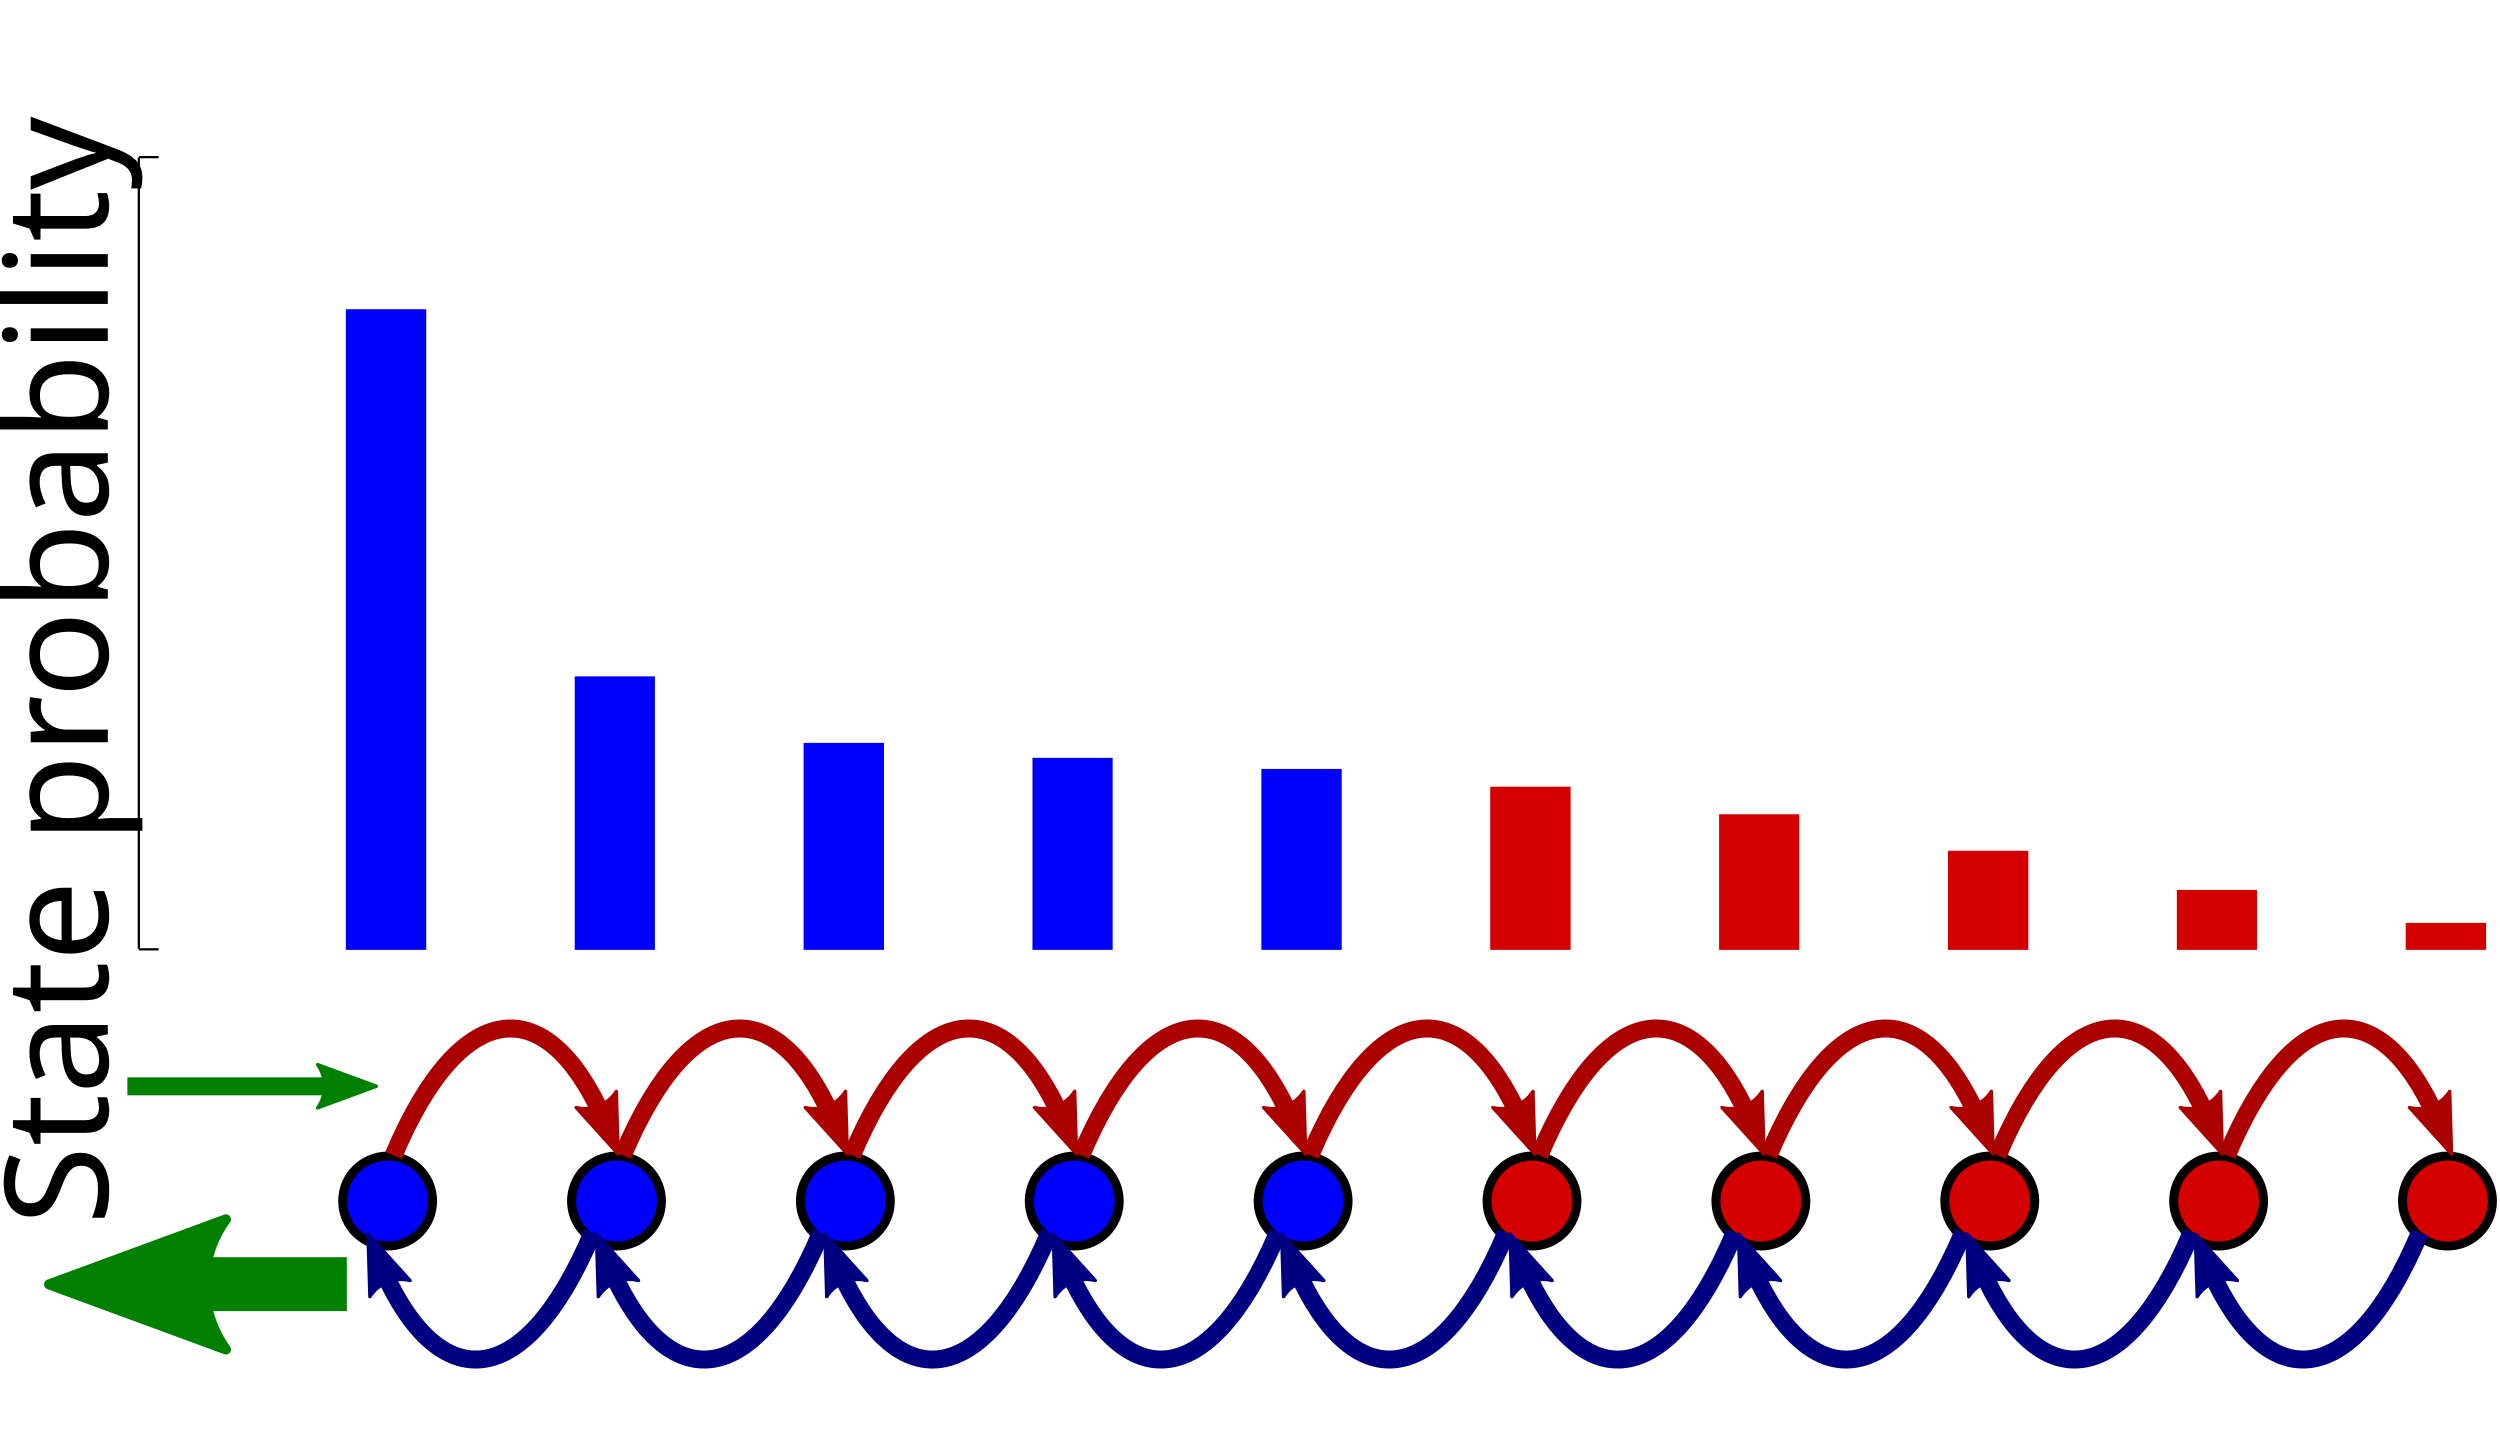
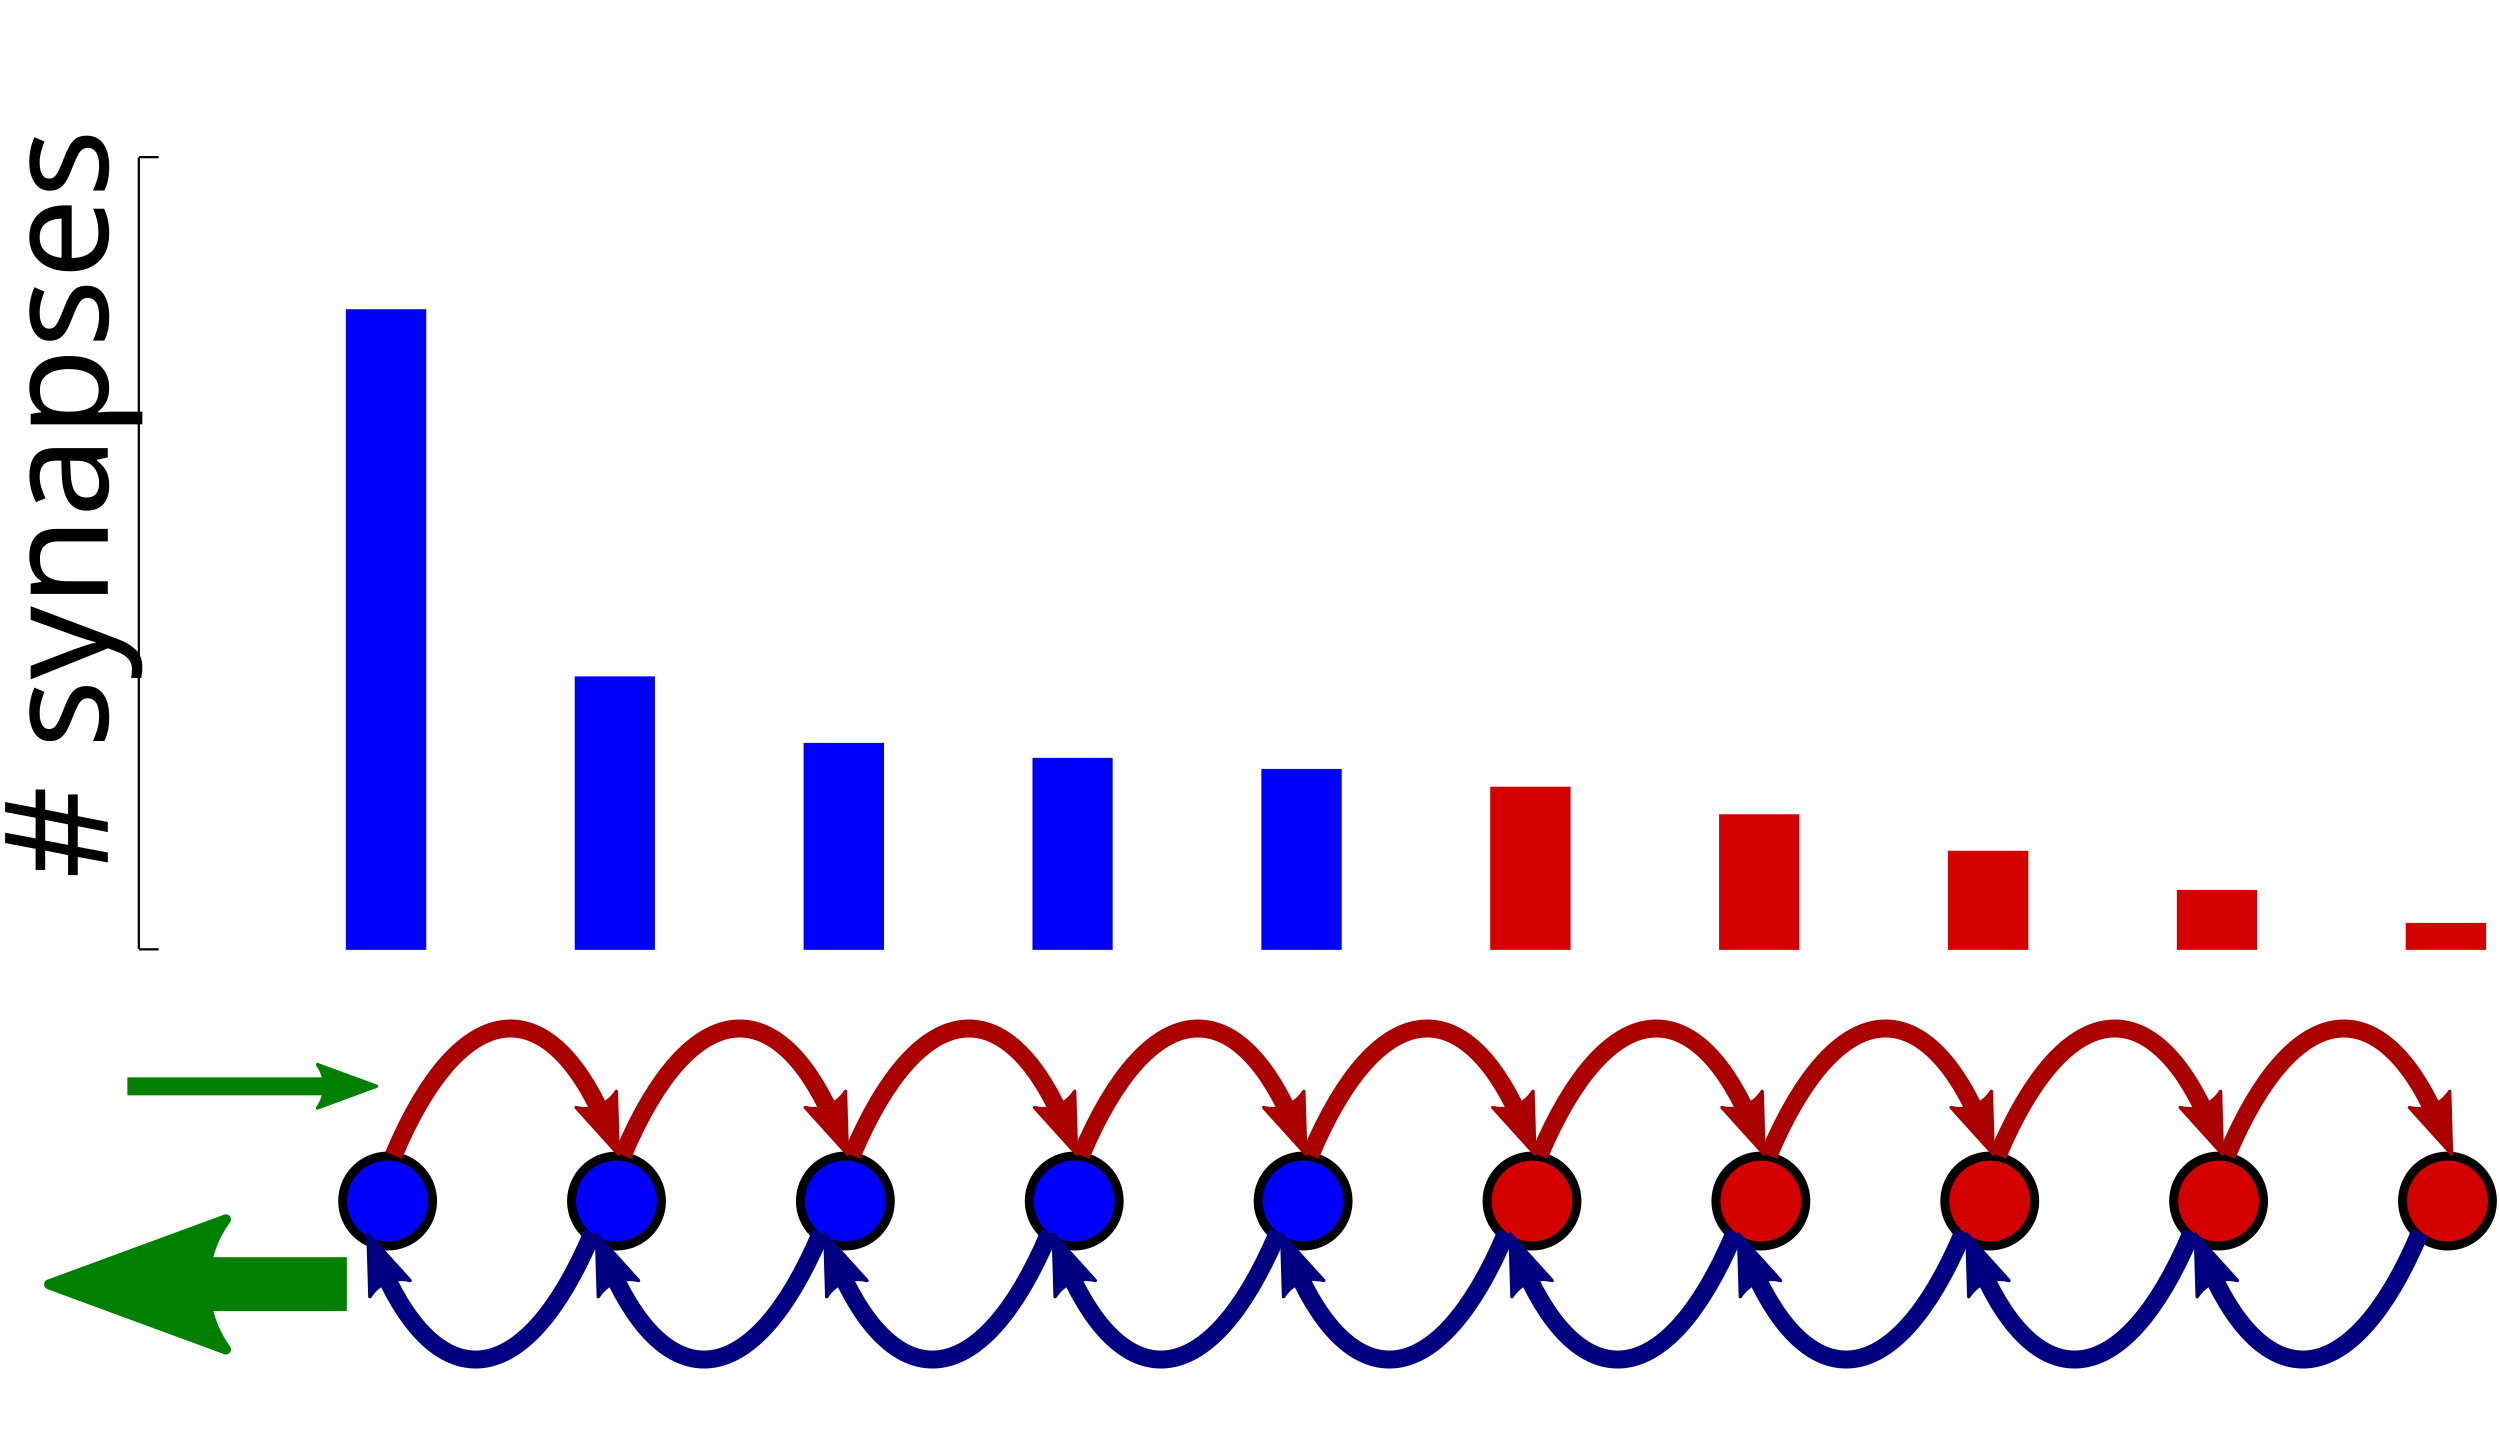
<svg xmlns="http://www.w3.org/2000/svg" width="278.043" height="159.804" id="svg2" version="1.1">
  <defs id="defs4">
    <marker orient="auto" refY="0" refX="0" id="Arrow2Send" style="overflow:visible">
      <path id="path4544" style="font-size:12px;fill-rule:evenodd;stroke-width:0.625;stroke-linejoin:round" d="M 8.719,4.034 -2.207,0.016 8.719,-4.002 c -1.745,2.372 -1.735,5.617 -6e-7,8.035 z" transform="matrix(-0.3,0,0,-0.3,0.69,0)" />
    </marker>
    <marker orient="auto" refY="0" refX="0" id="Arrow2Sstart" style="overflow:visible">
      <path id="path4541" style="font-size:12px;fill-rule:evenodd;stroke-width:0.625;stroke-linejoin:round" d="M 8.719,4.034 -2.207,0.016 8.719,-4.002 c -1.745,2.372 -1.735,5.617 -6e-7,8.035 z" transform="matrix(0.3,0,0,0.3,-0.69,0)" />
    </marker>
    <marker orient="auto" refY="0" refX="0" id="Arrow2Send-4" style="overflow:visible">
      <path id="path4544-5" style="font-size:12px;fill-rule:evenodd;stroke-width:0.625;stroke-linejoin:round" d="M 8.719,4.034 -2.207,0.016 8.719,-4.002 c -1.745,2.372 -1.735,5.617 -6e-7,8.035 z" transform="matrix(-0.3,0,0,-0.3,0.69,0)" />
    </marker>
    <marker orient="auto" refY="0" refX="0" id="Arrow2Send-3" style="overflow:visible">
      <path id="path4544-52" style="font-size:12px;fill-rule:evenodd;stroke-width:0.625;stroke-linejoin:round" d="M 8.719,4.034 -2.207,0.016 8.719,-4.002 c -1.745,2.372 -1.735,5.617 -6e-7,8.035 z" transform="matrix(-0.3,0,0,-0.3,0.69,0)" />
    </marker>
    <marker orient="auto" refY="0" refX="0" id="Arrow2Send-9" style="overflow:visible">
      <path id="path4544-4" style="font-size:12px;fill-rule:evenodd;stroke-width:0.625;stroke-linejoin:round" d="M 8.719,4.034 -2.207,0.016 8.719,-4.002 c -1.745,2.372 -1.735,5.617 -6e-7,8.035 z" transform="matrix(-0.3,0,0,-0.3,0.69,0)" />
    </marker>
    <marker orient="auto" refY="0" refX="0" id="Arrow2Send-0" style="overflow:visible">
      <path id="path4544-59" style="font-size:12px;fill-rule:evenodd;stroke-width:0.625;stroke-linejoin:round" d="M 8.719,4.034 -2.207,0.016 8.719,-4.002 c -1.745,2.372 -1.735,5.617 -6e-7,8.035 z" transform="matrix(-0.3,0,0,-0.3,0.69,0)" />
    </marker>
    <marker orient="auto" refY="0" refX="0" id="Arrow2Send-6" style="overflow:visible">
      <path id="path4544-594" style="font-size:12px;fill-rule:evenodd;stroke-width:0.625;stroke-linejoin:round" d="M 8.719,4.034 -2.207,0.016 8.719,-4.002 c -1.745,2.372 -1.735,5.617 -6e-7,8.035 z" transform="matrix(-0.3,0,0,-0.3,0.69,0)" />
    </marker>
    <marker orient="auto" refY="0" refX="0" id="Arrow2Send-43" style="overflow:visible">
      <path id="path4544-54" style="font-size:12px;fill-rule:evenodd;stroke-width:0.625;stroke-linejoin:round" d="M 8.719,4.034 -2.207,0.016 8.719,-4.002 c -1.745,2.372 -1.735,5.617 -6e-7,8.035 z" transform="matrix(-0.3,0,0,-0.3,0.69,0)" />
    </marker>
    <marker orient="auto" refY="0" refX="0" id="Arrow2Send-41" style="overflow:visible">
      <path id="path4544-6" style="font-size:12px;fill-rule:evenodd;stroke-width:0.625;stroke-linejoin:round" d="M 8.719,4.034 -2.207,0.016 8.719,-4.002 c -1.745,2.372 -1.735,5.617 -6e-7,8.035 z" transform="matrix(-0.3,0,0,-0.3,0.69,0)" />
    </marker>
    <marker orient="auto" refY="0" refX="0" id="Arrow2Send-1" style="overflow:visible">
      <path id="path4544-58" style="font-size:12px;fill-rule:evenodd;stroke-width:0.625;stroke-linejoin:round" d="M 8.719,4.034 -2.207,0.016 8.719,-4.002 c -1.745,2.372 -1.735,5.617 -6e-7,8.035 z" transform="matrix(-0.3,0,0,-0.3,0.69,0)" />
    </marker>
    <marker orient="auto" refY="0" refX="0" id="Arrow2Send-01" style="overflow:visible">
      <path id="path4544-40" style="font-size:12px;fill-rule:evenodd;stroke-width:0.625;stroke-linejoin:round" d="M 8.719,4.034 -2.207,0.016 8.719,-4.002 c -1.745,2.372 -1.735,5.617 -6e-7,8.035 z" transform="matrix(-0.3,0,0,-0.3,0.69,0)" />
    </marker>
    <marker orient="auto" refY="0" refX="0" id="Arrow2Send-91" style="overflow:visible">
      <path id="path4544-7" style="font-size:12px;fill-rule:evenodd;stroke-width:0.625;stroke-linejoin:round" d="M 8.719,4.034 -2.207,0.016 8.719,-4.002 c -1.745,2.372 -1.735,5.617 -6e-7,8.035 z" transform="matrix(-0.3,0,0,-0.3,0.69,0)" />
    </marker>
    <marker orient="auto" refY="0" refX="0" id="Arrow2Send-96" style="overflow:visible">
      <path id="path4544-8" style="font-size:12px;fill-rule:evenodd;stroke-width:0.625;stroke-linejoin:round" d="M 8.719,4.034 -2.207,0.016 8.719,-4.002 c -1.745,2.372 -1.735,5.617 -6e-7,8.035 z" transform="matrix(-0.3,0,0,-0.3,0.69,0)" />
    </marker>
    <marker orient="auto" refY="0" refX="0" id="Arrow2Send-30" style="overflow:visible">
      <path id="path4544-2" style="font-size:12px;fill-rule:evenodd;stroke-width:0.625;stroke-linejoin:round" d="M 8.719,4.034 -2.207,0.016 8.719,-4.002 c -1.745,2.372 -1.735,5.617 -6e-7,8.035 z" transform="matrix(-0.3,0,0,-0.3,0.69,0)" />
    </marker>
    <marker orient="auto" refY="0" refX="0" id="Arrow2Send-92" style="overflow:visible">
      <path id="path4544-24" style="font-size:12px;fill-rule:evenodd;stroke-width:0.625;stroke-linejoin:round" d="M 8.719,4.034 -2.207,0.016 8.719,-4.002 c -1.745,2.372 -1.735,5.617 -6e-7,8.035 z" transform="matrix(-0.3,0,0,-0.3,0.69,0)" />
    </marker>
    <marker orient="auto" refY="0" refX="0" id="Arrow2Send-8" style="overflow:visible">
      <path id="path4544-72" style="font-size:12px;fill-rule:evenodd;stroke-width:0.625;stroke-linejoin:round" d="M 8.719,4.034 -2.207,0.016 8.719,-4.002 c -1.745,2.372 -1.735,5.617 -6e-7,8.035 z" transform="matrix(-0.3,0,0,-0.3,0.69,0)" />
    </marker>
    <marker orient="auto" refY="0" refX="0" id="Arrow2Send-34" style="overflow:visible">
      <path id="path4544-3" style="font-size:12px;fill-rule:evenodd;stroke-width:0.625;stroke-linejoin:round" d="M 8.719,4.034 -2.207,0.016 8.719,-4.002 c -1.745,2.372 -1.735,5.617 -6e-7,8.035 z" transform="matrix(-0.3,0,0,-0.3,0.69,0)" />
    </marker>
    <marker orient="auto" refY="0" refX="0" id="Arrow2Send-32" style="overflow:visible">
      <path id="path4544-76" style="font-size:12px;fill-rule:evenodd;stroke-width:0.625;stroke-linejoin:round" d="M 8.719,4.034 -2.207,0.016 8.719,-4.002 c -1.745,2.372 -1.735,5.617 -6e-7,8.035 z" transform="matrix(-0.3,0,0,-0.3,0.69,0)" />
    </marker>
    <marker orient="auto" refY="0" refX="0" id="Arrow2Send-36" style="overflow:visible">
      <path id="path4544-9" style="font-size:12px;fill-rule:evenodd;stroke-width:0.625;stroke-linejoin:round" d="M 8.719,4.034 -2.207,0.016 8.719,-4.002 c -1.745,2.372 -1.735,5.617 -6e-7,8.035 z" transform="matrix(-0.3,0,0,-0.3,0.69,0)" />
    </marker>
    <marker orient="auto" refY="0" refX="0" id="Arrow2Send-33" style="overflow:visible">
      <path id="path4544-0" style="font-size:12px;fill-rule:evenodd;stroke-width:0.625;stroke-linejoin:round" d="M 8.719,4.034 -2.207,0.016 8.719,-4.002 c -1.745,2.372 -1.735,5.617 -6e-7,8.035 z" transform="matrix(-0.3,0,0,-0.3,0.69,0)" />
    </marker>
    <marker orient="auto" refY="0" refX="0" id="Arrow2SendM" style="overflow:visible">
      <path id="path3097" style="font-size:12px;fill:#aa0000;fill-rule:evenodd;stroke:#aa0000;stroke-width:0.625;stroke-linejoin:round" d="M 8.719,4.034 -2.207,0.016 8.719,-4.002 c -1.745,2.372 -1.735,5.617 -6e-7,8.035 z" transform="matrix(-0.3,0,0,-0.3,0.69,0)" />
    </marker>
    <marker orient="auto" refY="0" refX="0" id="Arrow2Sendg" style="overflow:visible">
      <path id="path3100" style="font-size:12px;fill:#aa0000;fill-rule:evenodd;stroke:#aa0000;stroke-width:0.625;stroke-linejoin:round" d="M 8.719,4.034 -2.207,0.016 8.719,-4.002 c -1.745,2.372 -1.735,5.617 -6e-7,8.035 z" transform="matrix(-0.3,0,0,-0.3,0.69,0)" />
    </marker>
    <marker orient="auto" refY="0" refX="0" id="Arrow2Send3" style="overflow:visible">
      <path id="path3103" style="font-size:12px;fill:#aa0000;fill-rule:evenodd;stroke:#aa0000;stroke-width:0.625;stroke-linejoin:round" d="M 8.719,4.034 -2.207,0.016 8.719,-4.002 c -1.745,2.372 -1.735,5.617 -6e-7,8.035 z" transform="matrix(-0.3,0,0,-0.3,0.69,0)" />
    </marker>
    <marker orient="auto" refY="0" refX="0" id="Arrow2Sends" style="overflow:visible">
      <path id="path3106" style="font-size:12px;fill:#aa0000;fill-rule:evenodd;stroke:#aa0000;stroke-width:0.625;stroke-linejoin:round" d="M 8.719,4.034 -2.207,0.016 8.719,-4.002 c -1.745,2.372 -1.735,5.617 -6e-7,8.035 z" transform="matrix(-0.3,0,0,-0.3,0.69,0)" />
    </marker>
    <marker orient="auto" refY="0" refX="0" id="Arrow2Sendz" style="overflow:visible">
      <path id="path3109" style="font-size:12px;fill:#aa0000;fill-rule:evenodd;stroke:#aa0000;stroke-width:0.625;stroke-linejoin:round" d="M 8.719,4.034 -2.207,0.016 8.719,-4.002 c -1.745,2.372 -1.735,5.617 -6e-7,8.035 z" transform="matrix(-0.3,0,0,-0.3,0.69,0)" />
    </marker>
    <marker orient="auto" refY="0" refX="0" id="Arrow2SendI" style="overflow:visible">
      <path id="path3112" style="font-size:12px;fill:#aa0000;fill-rule:evenodd;stroke:#aa0000;stroke-width:0.625;stroke-linejoin:round" d="M 8.719,4.034 -2.207,0.016 8.719,-4.002 c -1.745,2.372 -1.735,5.617 -6e-7,8.035 z" transform="matrix(-0.3,0,0,-0.3,0.69,0)" />
    </marker>
    <marker orient="auto" refY="0" refX="0" id="Arrow2Send7" style="overflow:visible">
      <path id="path3115" style="font-size:12px;fill:#aa0000;fill-rule:evenodd;stroke:#aa0000;stroke-width:0.625;stroke-linejoin:round" d="M 8.719,4.034 -2.207,0.016 8.719,-4.002 c -1.745,2.372 -1.735,5.617 -6e-7,8.035 z" transform="matrix(-0.3,0,0,-0.3,0.69,0)" />
    </marker>
    <marker orient="auto" refY="0" refX="0" id="Arrow2SendG" style="overflow:visible">
      <path id="path3118" style="font-size:12px;fill:#aa0000;fill-rule:evenodd;stroke:#aa0000;stroke-width:0.625;stroke-linejoin:round" d="M 8.719,4.034 -2.207,0.016 8.719,-4.002 c -1.745,2.372 -1.735,5.617 -6e-7,8.035 z" transform="matrix(-0.3,0,0,-0.3,0.69,0)" />
    </marker>
    <marker orient="auto" refY="0" refX="0" id="Arrow2SendJ" style="overflow:visible">
      <path id="path3121" style="font-size:12px;fill:#aa0000;fill-rule:evenodd;stroke:#aa0000;stroke-width:0.625;stroke-linejoin:round" d="M 8.719,4.034 -2.207,0.016 8.719,-4.002 c -1.745,2.372 -1.735,5.617 -6e-7,8.035 z" transform="matrix(-0.3,0,0,-0.3,0.69,0)" />
    </marker>
    <marker orient="auto" refY="0" refX="0" id="Arrow2Sendzk" style="overflow:visible">
      <path id="path3315" style="font-size:12px;fill:#000080;fill-rule:evenodd;stroke:#000080;stroke-width:0.625;stroke-linejoin:round" d="M 8.719,4.034 -2.207,0.016 8.719,-4.002 c -1.745,2.372 -1.735,5.617 -6e-7,8.035 z" transform="matrix(-0.3,0,0,-0.3,0.69,0)" />
    </marker>
    <marker orient="auto" refY="0" refX="0" id="Arrow2SendD" style="overflow:visible">
      <path id="path3318" style="font-size:12px;fill:#000080;fill-rule:evenodd;stroke:#000080;stroke-width:0.625;stroke-linejoin:round" d="M 8.719,4.034 -2.207,0.016 8.719,-4.002 c -1.745,2.372 -1.735,5.617 -6e-7,8.035 z" transform="matrix(-0.3,0,0,-0.3,0.69,0)" />
    </marker>
    <marker orient="auto" refY="0" refX="0" id="Arrow2SendO" style="overflow:visible">
      <path id="path3321" style="font-size:12px;fill:#000080;fill-rule:evenodd;stroke:#000080;stroke-width:0.625;stroke-linejoin:round" d="M 8.719,4.034 -2.207,0.016 8.719,-4.002 c -1.745,2.372 -1.735,5.617 -6e-7,8.035 z" transform="matrix(-0.3,0,0,-0.3,0.69,0)" />
    </marker>
    <marker orient="auto" refY="0" refX="0" id="Arrow2Sendu" style="overflow:visible">
      <path id="path3324" style="font-size:12px;fill:#000080;fill-rule:evenodd;stroke:#000080;stroke-width:0.625;stroke-linejoin:round" d="M 8.719,4.034 -2.207,0.016 8.719,-4.002 c -1.745,2.372 -1.735,5.617 -6e-7,8.035 z" transform="matrix(-0.3,0,0,-0.3,0.69,0)" />
    </marker>
    <marker orient="auto" refY="0" refX="0" id="Arrow2Sendd" style="overflow:visible">
      <path id="path3327" style="font-size:12px;fill:#000080;fill-rule:evenodd;stroke:#000080;stroke-width:0.625;stroke-linejoin:round" d="M 8.719,4.034 -2.207,0.016 8.719,-4.002 c -1.745,2.372 -1.735,5.617 -6e-7,8.035 z" transform="matrix(-0.3,0,0,-0.3,0.69,0)" />
    </marker>
    <marker orient="auto" refY="0" refX="0" id="Arrow2Send9" style="overflow:visible">
      <path id="path3330" style="font-size:12px;fill:#000080;fill-rule:evenodd;stroke:#000080;stroke-width:0.625;stroke-linejoin:round" d="M 8.719,4.034 -2.207,0.016 8.719,-4.002 c -1.745,2.372 -1.735,5.617 -6e-7,8.035 z" transform="matrix(-0.3,0,0,-0.3,0.69,0)" />
    </marker>
    <marker orient="auto" refY="0" refX="0" id="Arrow2SendI1" style="overflow:visible">
      <path id="path3333" style="font-size:12px;fill:#000080;fill-rule:evenodd;stroke:#000080;stroke-width:0.625;stroke-linejoin:round" d="M 8.719,4.034 -2.207,0.016 8.719,-4.002 c -1.745,2.372 -1.735,5.617 -6e-7,8.035 z" transform="matrix(-0.3,0,0,-0.3,0.69,0)" />
    </marker>
    <marker orient="auto" refY="0" refX="0" id="Arrow2Senda" style="overflow:visible">
      <path id="path3336" style="font-size:12px;fill:#000080;fill-rule:evenodd;stroke:#000080;stroke-width:0.625;stroke-linejoin:round" d="M 8.719,4.034 -2.207,0.016 8.719,-4.002 c -1.745,2.372 -1.735,5.617 -6e-7,8.035 z" transform="matrix(-0.3,0,0,-0.3,0.69,0)" />
    </marker>
    <marker orient="auto" refY="0" refX="0" id="Arrow2SendaN" style="overflow:visible">
      <path id="path3339" style="font-size:12px;fill:#000080;fill-rule:evenodd;stroke:#000080;stroke-width:0.625;stroke-linejoin:round" d="M 8.719,4.034 -2.207,0.016 8.719,-4.002 c -1.745,2.372 -1.735,5.617 -6e-7,8.035 z" transform="matrix(-0.3,0,0,-0.3,0.69,0)" />
    </marker>
    <marker orient="auto" refY="0" refX="0" id="Arrow2Send-33d2" style="overflow:visible">
      <path id="path5288" style="font-size:12px;fill:#008000;fill-rule:evenodd;stroke:#008000;stroke-width:0.625;stroke-linejoin:round" d="M 8.719,4.034 -2.207,0.016 8.719,-4.002 c -1.745,2.372 -1.735,5.617 -6e-7,8.035 z" transform="matrix(-0.3,0,0,-0.3,0.69,0)" />
    </marker>
    <marker orient="auto" refY="0" refX="0" id="Arrow2Send-337r" style="overflow:visible">
      <path id="path5291" style="font-size:12px;fill:#008000;fill-rule:evenodd;stroke:#008000;stroke-width:0.625;stroke-linejoin:round" d="M 8.719,4.034 -2.207,0.016 8.719,-4.002 c -1.745,2.372 -1.735,5.617 -6e-7,8.035 z" transform="matrix(-0.3,0,0,-0.3,0.69,0)" />
    </marker>
    <marker orient="auto" refY="0" refX="0" id="Arrow2Send-33Jk" style="overflow:visible">
      <path id="path5285" style="font-size:12px;fill:#008000;fill-rule:evenodd;stroke:#008000;stroke-width:0.625;stroke-linejoin:round" d="M 8.719,4.034 -2.207,0.016 8.719,-4.002 c -1.745,2.372 -1.735,5.617 -6e-7,8.035 z" transform="matrix(-0.3,0,0,-0.3,0.69,0)" />
    </marker>
    <marker orient="auto" refY="0" refX="0" id="Arrow2Send-33V0" style="overflow:visible">
      <path id="path5294" style="font-size:12px;fill:#008000;fill-rule:evenodd;stroke:#008000;stroke-width:0.625;stroke-linejoin:round" d="M 8.719,4.034 -2.207,0.016 8.719,-4.002 c -1.745,2.372 -1.735,5.617 -6e-7,8.035 z" transform="matrix(-0.3,0,0,-0.3,0.69,0)" />
    </marker>
    <marker orient="auto" refY="0" refX="0" id="Arrow2Send-33Jk-1" style="overflow:visible">
      <path id="path5285-4" style="font-size:12px;fill:#008000;fill-rule:evenodd;stroke:#008000;stroke-width:0.625;stroke-linejoin:round" d="M 8.719,4.034 -2.207,0.016 8.719,-4.002 c -1.745,2.372 -1.735,5.617 -6e-7,8.035 z" transform="matrix(-0.3,0,0,-0.3,0.69,0)" />
    </marker>
    <marker orient="auto" refY="0" refX="0" id="Arrow2Send-33V0-2" style="overflow:visible">
      <path id="path5294-3" style="font-size:12px;fill:#008000;fill-rule:evenodd;stroke:#008000;stroke-width:0.625;stroke-linejoin:round" d="M 8.719,4.034 -2.207,0.016 8.719,-4.002 c -1.745,2.372 -1.735,5.617 -6e-7,8.035 z" transform="matrix(-0.3,0,0,-0.3,0.69,0)" />
    </marker>
  </defs>
  <g id="layer1" transform="translate(-90.98613,-322.2844)">
    <g id="g3122" transform="translate(-8.499912,14.92788)">
      <path d="m 190,347.362 c 0,2.761 -2.239,5 -5,5 -2.761,0 -5,-2.239 -5,-5 0,-2.761 2.239,-5 5,-5 2.761,0 5,2.239 5,5 z" id="path2994-3-2-1" style="fill:#d40000;stroke:#000000;stroke-width:1;stroke-linecap:round;stroke-linejoin:round;stroke-miterlimit:4;stroke-dasharray:none;stroke-dashoffset:0" transform="matrix(-1,0,0,1,556.6883,93.57143)" />
      <path d="m 190,347.362 c 0,2.761 -2.239,5 -5,5 -2.761,0 -5,-2.239 -5,-5 0,-2.761 2.239,-5 5,-5 2.761,0 5,2.239 5,5 z" id="path2994-3-2-7" style="fill:#d40000;stroke:#000000;stroke-width:1;stroke-linecap:round;stroke-linejoin:round;stroke-miterlimit:4;stroke-dasharray:none;stroke-dashoffset:0" transform="matrix(-1,0,0,1,531.2338,93.57143)" />
      <path d="m 190,347.362 c 0,2.761 -2.239,5 -5,5 -2.761,0 -5,-2.239 -5,-5 0,-2.761 2.239,-5 5,-5 2.761,0 5,2.239 5,5 z" id="path2994-3-2-4" style="fill:#d40000;stroke:#000000;stroke-width:1;stroke-linecap:round;stroke-linejoin:round;stroke-miterlimit:4;stroke-dasharray:none;stroke-dashoffset:0" transform="matrix(-1,0,0,1,480.3247,93.57143)" />
      <path d="m 190,347.362 c 0,2.761 -2.239,5 -5,5 -2.761,0 -5,-2.239 -5,-5 0,-2.761 2.239,-5 5,-5 2.761,0 5,2.239 5,5 z" id="path2994-3-2-0" style="fill:#d40000;stroke:#000000;stroke-width:1;stroke-linecap:round;stroke-linejoin:round;stroke-miterlimit:4;stroke-dasharray:none;stroke-dashoffset:0" transform="matrix(-1,0,0,1,505.7792,93.57143)" />
      <path d="m 190,347.362 c 0,2.761 -2.239,5 -5,5 -2.761,0 -5,-2.239 -5,-5 0,-2.761 2.239,-5 5,-5 2.761,0 5,2.239 5,5 z" id="path2994-3-2-9" style="fill:#d40000;stroke:#000000;stroke-width:1;stroke-linecap:round;stroke-linejoin:round;stroke-miterlimit:4;stroke-dasharray:none;stroke-dashoffset:0" transform="matrix(-1,0,0,1,454.8701,93.57143)" />
      <path d="m 190,347.362 c 0,2.761 -2.239,5 -5,5 -2.761,0 -5,-2.239 -5,-5 0,-2.761 2.239,-5 5,-5 2.761,0 5,2.239 5,5 z" id="path2994-8" style="fill:#0000ff;stroke:#000000;stroke-width:1;stroke-linecap:round;stroke-linejoin:round;stroke-miterlimit:4;stroke-dasharray:none;stroke-dashoffset:0" transform="matrix(-1,0,0,1,353.0519,93.57143)" />
      <path d="m 190,347.362 c 0,2.761 -2.239,5 -5,5 -2.761,0 -5,-2.239 -5,-5 0,-2.761 2.239,-5 5,-5 2.761,0 5,2.239 5,5 z" id="path2994-82" style="fill:#0000ff;stroke:#000000;stroke-width:1;stroke-linecap:round;stroke-linejoin:round;stroke-miterlimit:4;stroke-dasharray:none;stroke-dashoffset:0" transform="matrix(-1,0,0,1,378.5065,93.57143)" />
      <path d="m 190,347.362 c 0,2.761 -2.239,5 -5,5 -2.761,0 -5,-2.239 -5,-5 0,-2.761 2.239,-5 5,-5 2.761,0 5,2.239 5,5 z" id="path2994-45" style="fill:#0000ff;stroke:#000000;stroke-width:1;stroke-linecap:round;stroke-linejoin:round;stroke-miterlimit:4;stroke-dasharray:none;stroke-dashoffset:0" transform="matrix(-1,0,0,1,403.961,93.57143)" />
      <path d="m 190,347.362 c 0,2.761 -2.239,5 -5,5 -2.761,0 -5,-2.239 -5,-5 0,-2.761 2.239,-5 5,-5 2.761,0 5,2.239 5,5 z" id="path2994-5" style="fill:#0000ff;stroke:#000000;stroke-width:1;stroke-linecap:round;stroke-linejoin:round;stroke-miterlimit:4;stroke-dasharray:none;stroke-dashoffset:0" transform="matrix(-1,0,0,1,429.4156,93.57143)" />
      <path id="path5894-5-4" d="m 347.157,435.86 c 7.696,-18.279 17.625,-18.423 23.968,-2.651" style="fill:none;stroke:#aa0000;stroke-width:2;stroke-linecap:butt;stroke-linejoin:miter;stroke-miterlimit:4;stroke-opacity:1;stroke-dasharray:none;marker-end:url(#Arrow2Sends)" />
      <path id="path5894-5-9" d="m 321.669,435.86 c 7.696,-18.279 17.625,-18.423 23.968,-2.651" style="fill:none;stroke:#aa0000;stroke-width:2;stroke-linecap:butt;stroke-linejoin:miter;stroke-miterlimit:4;stroke-opacity:1;stroke-dasharray:none;marker-end:url(#Arrow2Sendg)" />
      <path id="path5894-5-93" d="m 296.182,435.86 c 7.696,-18.279 17.625,-18.423 23.968,-2.651" style="fill:none;stroke:#aa0000;stroke-width:2;stroke-linecap:butt;stroke-linejoin:miter;stroke-miterlimit:4;stroke-opacity:1;stroke-dasharray:none;marker-end:url(#Arrow2SendJ)" />
      <path id="path5894-5-48" d="m 270.694,435.86 c 7.696,-18.279 17.625,-18.423 23.968,-2.651" style="fill:none;stroke:#aa0000;stroke-width:2;stroke-linecap:butt;stroke-linejoin:miter;stroke-miterlimit:4;stroke-opacity:1;stroke-dasharray:none;marker-end:url(#Arrow2SendG)" />
      <path id="path5894-5-8" d="m 245.206,435.86 c 7.696,-18.279 17.625,-18.423 23.968,-2.651" style="fill:none;stroke:#aa0000;stroke-width:2;stroke-linecap:butt;stroke-linejoin:miter;stroke-miterlimit:4;stroke-opacity:1;stroke-dasharray:none;marker-end:url(#Arrow2SendM)" />
      <path id="path5894-5-2" d="m 219.719,435.86 c 7.696,-18.279 17.625,-18.423 23.968,-2.651" style="fill:none;stroke:#aa0000;stroke-width:2;stroke-linecap:butt;stroke-linejoin:miter;stroke-miterlimit:4;stroke-opacity:1;stroke-dasharray:none;marker-end:url(#Arrow2Send3)" />
      <path id="path5894-5-98" d="m 194.231,435.86 c 7.696,-18.279 17.625,-18.423 23.968,-2.651" style="fill:none;stroke:#aa0000;stroke-width:2;stroke-linecap:butt;stroke-linejoin:miter;stroke-miterlimit:4;stroke-opacity:1;stroke-dasharray:none;marker-end:url(#Arrow2SendI)" />
      <path id="path5894-5-49" d="m 168.743,435.86 c 7.696,-18.279 17.625,-18.423 23.968,-2.651" style="fill:none;stroke:#aa0000;stroke-width:2;stroke-linecap:butt;stroke-linejoin:miter;stroke-miterlimit:4;stroke-opacity:1;stroke-dasharray:none;marker-end:url(#Arrow2Send7)" />
      <g id="g3240">
        <path transform="matrix(-1,0,0,1,327.5974,93.57143)" style="fill:#0000ff;stroke:#000000;stroke-width:1;stroke-linecap:round;stroke-linejoin:round;stroke-miterlimit:4;stroke-dasharray:none;stroke-dashoffset:0" id="path2994-4" d="m 190,347.362 c 0,2.761 -2.239,5 -5,5 -2.761,0 -5,-2.239 -5,-5 0,-2.761 2.239,-5 5,-5 2.761,0 5,2.239 5,5 z" />
        <path style="fill:none;stroke:#aa0000;stroke-width:2;stroke-linecap:butt;stroke-linejoin:miter;stroke-miterlimit:4;stroke-opacity:1;stroke-dasharray:none;marker-end:url(#Arrow2Sendz)" d="m 143.256,435.86 c 7.696,-18.279 17.625,-18.423 23.968,-2.651" id="path5894-5" />
        <path style="fill:none;stroke:#000080;stroke-width:2;stroke-linecap:butt;stroke-linejoin:miter;stroke-miterlimit:4;stroke-opacity:1;stroke-dasharray:none;stroke-dashoffset:0;marker-end:url(#Arrow2SendD)" d="m 165.399,444.446 c -7.696,18.279 -17.625,18.423 -23.968,2.651" id="path5894-5-1" />
      </g>
      <path id="path5894-5-1-1" d="m 368.626,444.446 c -7.696,18.279 -17.625,18.423 -23.968,2.651" style="fill:none;stroke:#000080;stroke-width:2;stroke-linecap:butt;stroke-linejoin:miter;stroke-miterlimit:4;stroke-opacity:1;stroke-dasharray:none;stroke-dashoffset:0;marker-end:url(#Arrow2Senda)" />
      <path id="path5894-5-1-19" d="m 343.223,444.446 c -7.696,18.279 -17.625,18.423 -23.968,2.651" style="fill:none;stroke:#000080;stroke-width:2;stroke-linecap:butt;stroke-linejoin:miter;stroke-miterlimit:4;stroke-opacity:1;stroke-dasharray:none;stroke-dashoffset:0;marker-end:url(#Arrow2Sendd)" />
      <path id="path5894-5-1-0" d="m 317.819,444.446 c -7.696,18.279 -17.625,18.423 -23.968,2.651" style="fill:none;stroke:#000080;stroke-width:2;stroke-linecap:butt;stroke-linejoin:miter;stroke-miterlimit:4;stroke-opacity:1;stroke-dasharray:none;stroke-dashoffset:0;marker-end:url(#Arrow2SendI1)" />
      <path id="path5894-5-1-8" d="m 292.416,444.446 c -7.696,18.279 -17.625,18.423 -23.968,2.651" style="fill:none;stroke:#000080;stroke-width:2;stroke-linecap:butt;stroke-linejoin:miter;stroke-miterlimit:4;stroke-opacity:1;stroke-dasharray:none;stroke-dashoffset:0;marker-end:url(#Arrow2SendO)" />
      <path id="path5894-5-1-9" d="m 267.013,444.446 c -7.696,18.279 -17.625,18.423 -23.968,2.651" style="fill:none;stroke:#000080;stroke-width:2;stroke-linecap:butt;stroke-linejoin:miter;stroke-miterlimit:4;stroke-opacity:1;stroke-dasharray:none;stroke-dashoffset:0;marker-end:url(#Arrow2Sendu)" />
      <path id="path5894-5-1-95" d="m 241.609,444.446 c -7.696,18.279 -17.625,18.423 -23.968,2.651" style="fill:none;stroke:#000080;stroke-width:2;stroke-linecap:butt;stroke-linejoin:miter;stroke-miterlimit:4;stroke-opacity:1;stroke-dasharray:none;stroke-dashoffset:0;marker-end:url(#Arrow2Sendzk)" />
      <path id="path5894-5-1-191" d="m 216.206,444.446 c -7.696,18.279 -17.625,18.423 -23.968,2.651" style="fill:none;stroke:#000080;stroke-width:2;stroke-linecap:butt;stroke-linejoin:miter;stroke-miterlimit:4;stroke-opacity:1;stroke-dasharray:none;stroke-dashoffset:0;marker-end:url(#Arrow2Send9)" />
      <path id="path5894-5-1-15" d="m 190.802,444.446 c -7.696,18.279 -17.625,18.423 -23.968,2.651" style="fill:none;stroke:#000080;stroke-width:2;stroke-linecap:butt;stroke-linejoin:miter;stroke-miterlimit:4;stroke-opacity:1;stroke-dasharray:none;stroke-dashoffset:0;marker-end:url(#Arrow2SendaN)" />
    </g>
    <g id="g3157" transform="translate(-8.499912,14.92788)">
      <path d="m 114.927,324.832 2.208,0" style="fill:none;stroke:#000000;stroke-width:0.25;stroke-linecap:butt;stroke-linejoin:round;stroke-miterlimit:10;stroke-opacity:1;stroke-dasharray:none" id="path150" />
      <path d="m 114.927,412.873 0,-88.012" style="fill:none;stroke:#000000;stroke-width:0.25;stroke-linecap:butt;stroke-linejoin:round;stroke-miterlimit:10;stroke-opacity:1;stroke-dasharray:none" id="path176" />
      <path d="m 114.927,412.941 2.208,0" style="fill:none;stroke:#000000;stroke-width:0.25;stroke-linecap:butt;stroke-linejoin:round;stroke-miterlimit:10;stroke-opacity:1;stroke-dasharray:none" id="path150-1" />
-       <text transform="matrix(0,-1,1,0,0,0)" id="text3120" y="111.476" x="-443.6" style="font-size:40px;font-style:normal;font-weight:normal;line-height:125%;letter-spacing:0px;word-spacing:0px;fill:#000000;fill-opacity:1;stroke:none;font-family:Sans" xml:space="preserve">
-         <tspan style="font-size:16px" y="111.476" x="-443.6" id="tspan3122">State probability</tspan>
+       <text transform="matrix(0,-1,1,0,0,0)" id="text3120" y="111.476" x="-405.088" style="font-size:40px;font-style:normal;font-weight:normal;line-height:125%;letter-spacing:0px;word-spacing:0px;fill:#000000;fill-opacity:1;stroke:none;font-family:Sans" xml:space="preserve">
+         <tspan style="font-size:16px" y="111.476" x="-405.088" id="tspan3122"># synapses</tspan>
      </text>
    </g>
    <path id="path3082-2" d="m 105.151,443.103 25,0" style="fill:#ff9955;stroke:#008000;stroke-width:2;stroke-linecap:butt;stroke-linejoin:miter;stroke-miterlimit:4;stroke-opacity:1;stroke-dasharray:none;marker-end:url(#Arrow2Send-33V0)" />
    <path id="path3082-9-4" d="m 129.56,465.103 -25,0" style="fill:#ff9955;stroke:#008000;stroke-width:6;stroke-linecap:butt;stroke-linejoin:miter;stroke-miterlimit:4;stroke-opacity:1;stroke-dasharray:none;marker-end:url(#Arrow2Send-33Jk)" />
    <g id="g3133" transform="matrix(1,0,0,0.5747448,90.98613,322.2844)" style="fill:none">
      <path id="path3135" d="m 0,0 278.043,0 0,278.043 -278.043,0 z" style="fill:none;stroke:none" />
    </g>
    <g transform="translate(-8.499912,14.92788)" id="g3141">
      <path d="m 188.861,412.998 8.938,0 0,-23.021 -8.938,0 0,23.021 z" style="fill:#0000ff;fill-opacity:1;fill-rule:evenodd;stroke:none" id="path184-4" />
      <path d="m 214.315,412.998 8.917,0 0,-21.354 -8.917,0 0,21.354 z" style="fill:#0000ff;fill-opacity:1;fill-rule:evenodd;stroke:none" id="path188-3" />
      <path d="m 239.77,412.998 8.938,0 0,-20.125 -8.938,0 0,20.125 z" style="fill:#0000ff;fill-opacity:1;fill-rule:evenodd;stroke:none" id="path192-1-1" />
      <path d="m 265.224,412.998 8.938,0 0,-18.146 -8.938,0 0,18.146 z" style="fill:#d40000;fill-opacity:1;fill-rule:evenodd;stroke:none" id="path196-2" />
      <path d="m 290.679,412.998 8.917,0 0,-15.083 -8.917,0 0,15.083 z" style="fill:#d40000;fill-opacity:1;fill-rule:evenodd;stroke:none" id="path200-3" />
      <path d="m 316.133,412.998 8.938,0 0,-11.021 -8.938,0 0,11.021 z" style="fill:#d40000;fill-opacity:1;fill-rule:evenodd;stroke:none" id="path204-3" />
      <path d="m 341.588,412.998 8.917,0 0,-6.667 -8.917,0 0,6.667 z" style="fill:#d40000;fill-opacity:1;fill-rule:evenodd;stroke:none" id="path208-4" />
      <path d="m 367.043,412.998 8.938,0 0,-3 -8.938,0 0,3 z" style="fill:#d40000;fill-opacity:1;fill-rule:evenodd;stroke:none" id="path212-7" />
      <path d="m 137.952,412.998 8.938,0 0,-71.25 -8.938,0 0,71.25 z" style="fill:#0000ff;fill-opacity:1;fill-rule:evenodd;stroke:none" id="path176-9" />
      <path d="m 163.406,412.998 8.917,0 0,-30.417 -8.917,0 0,30.417 z" style="fill:#0000ff;fill-opacity:1;fill-rule:evenodd;stroke:none" id="path180-5" />
    </g>
  </g>
</svg>
